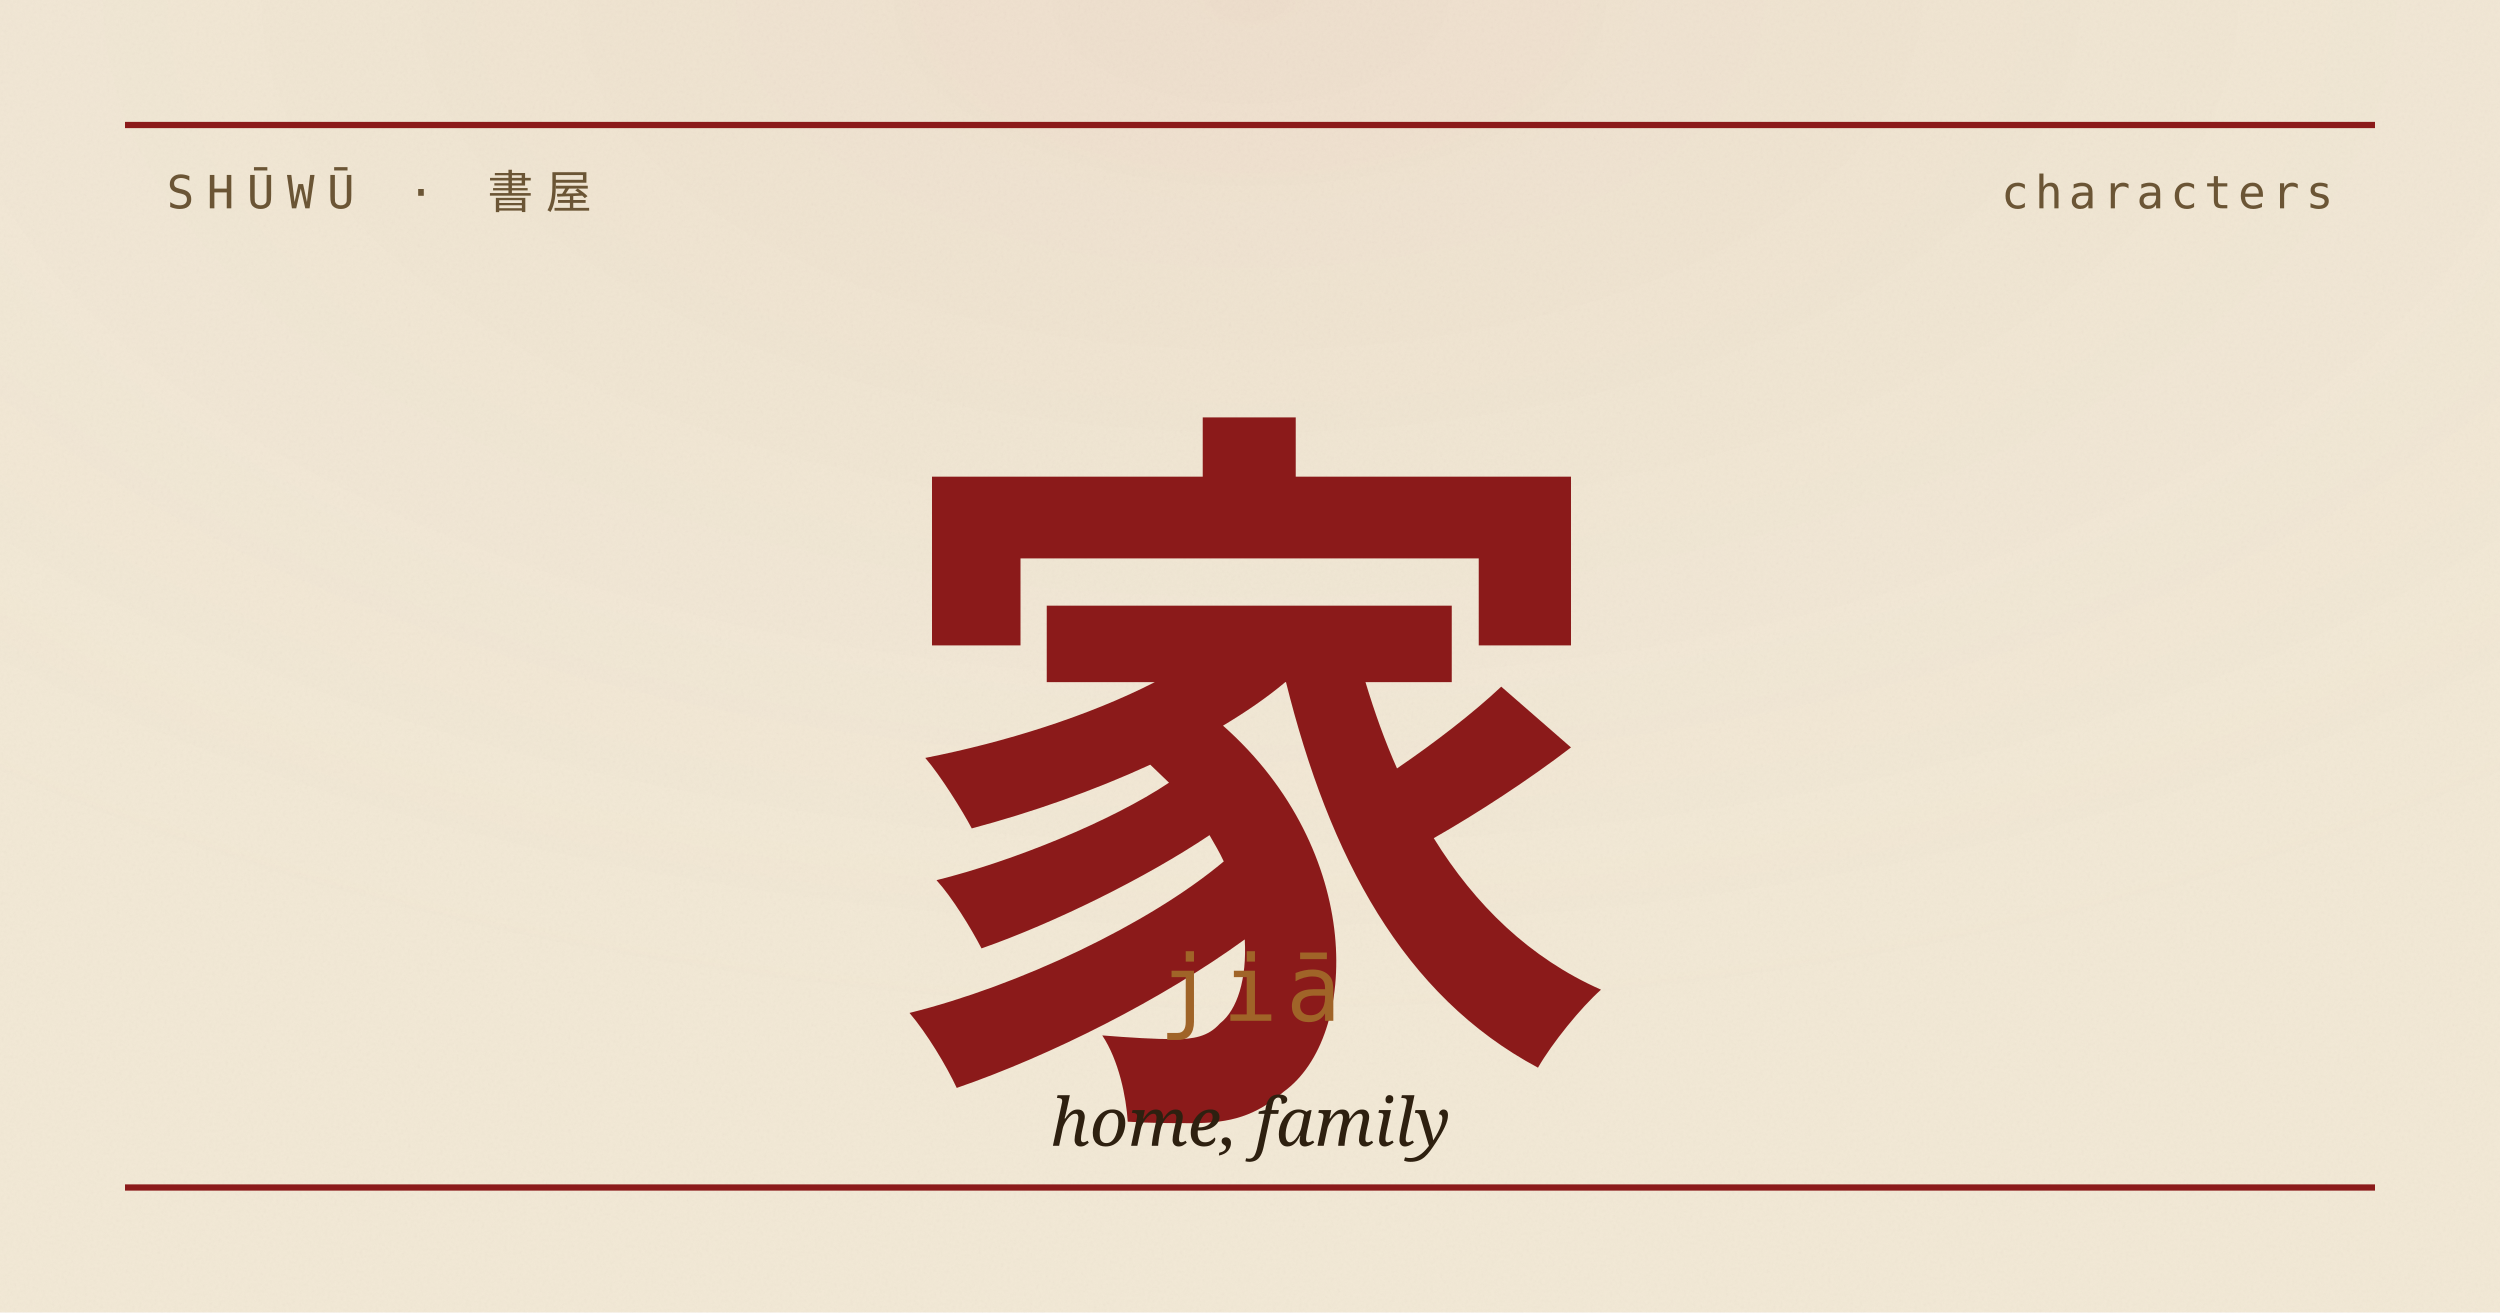
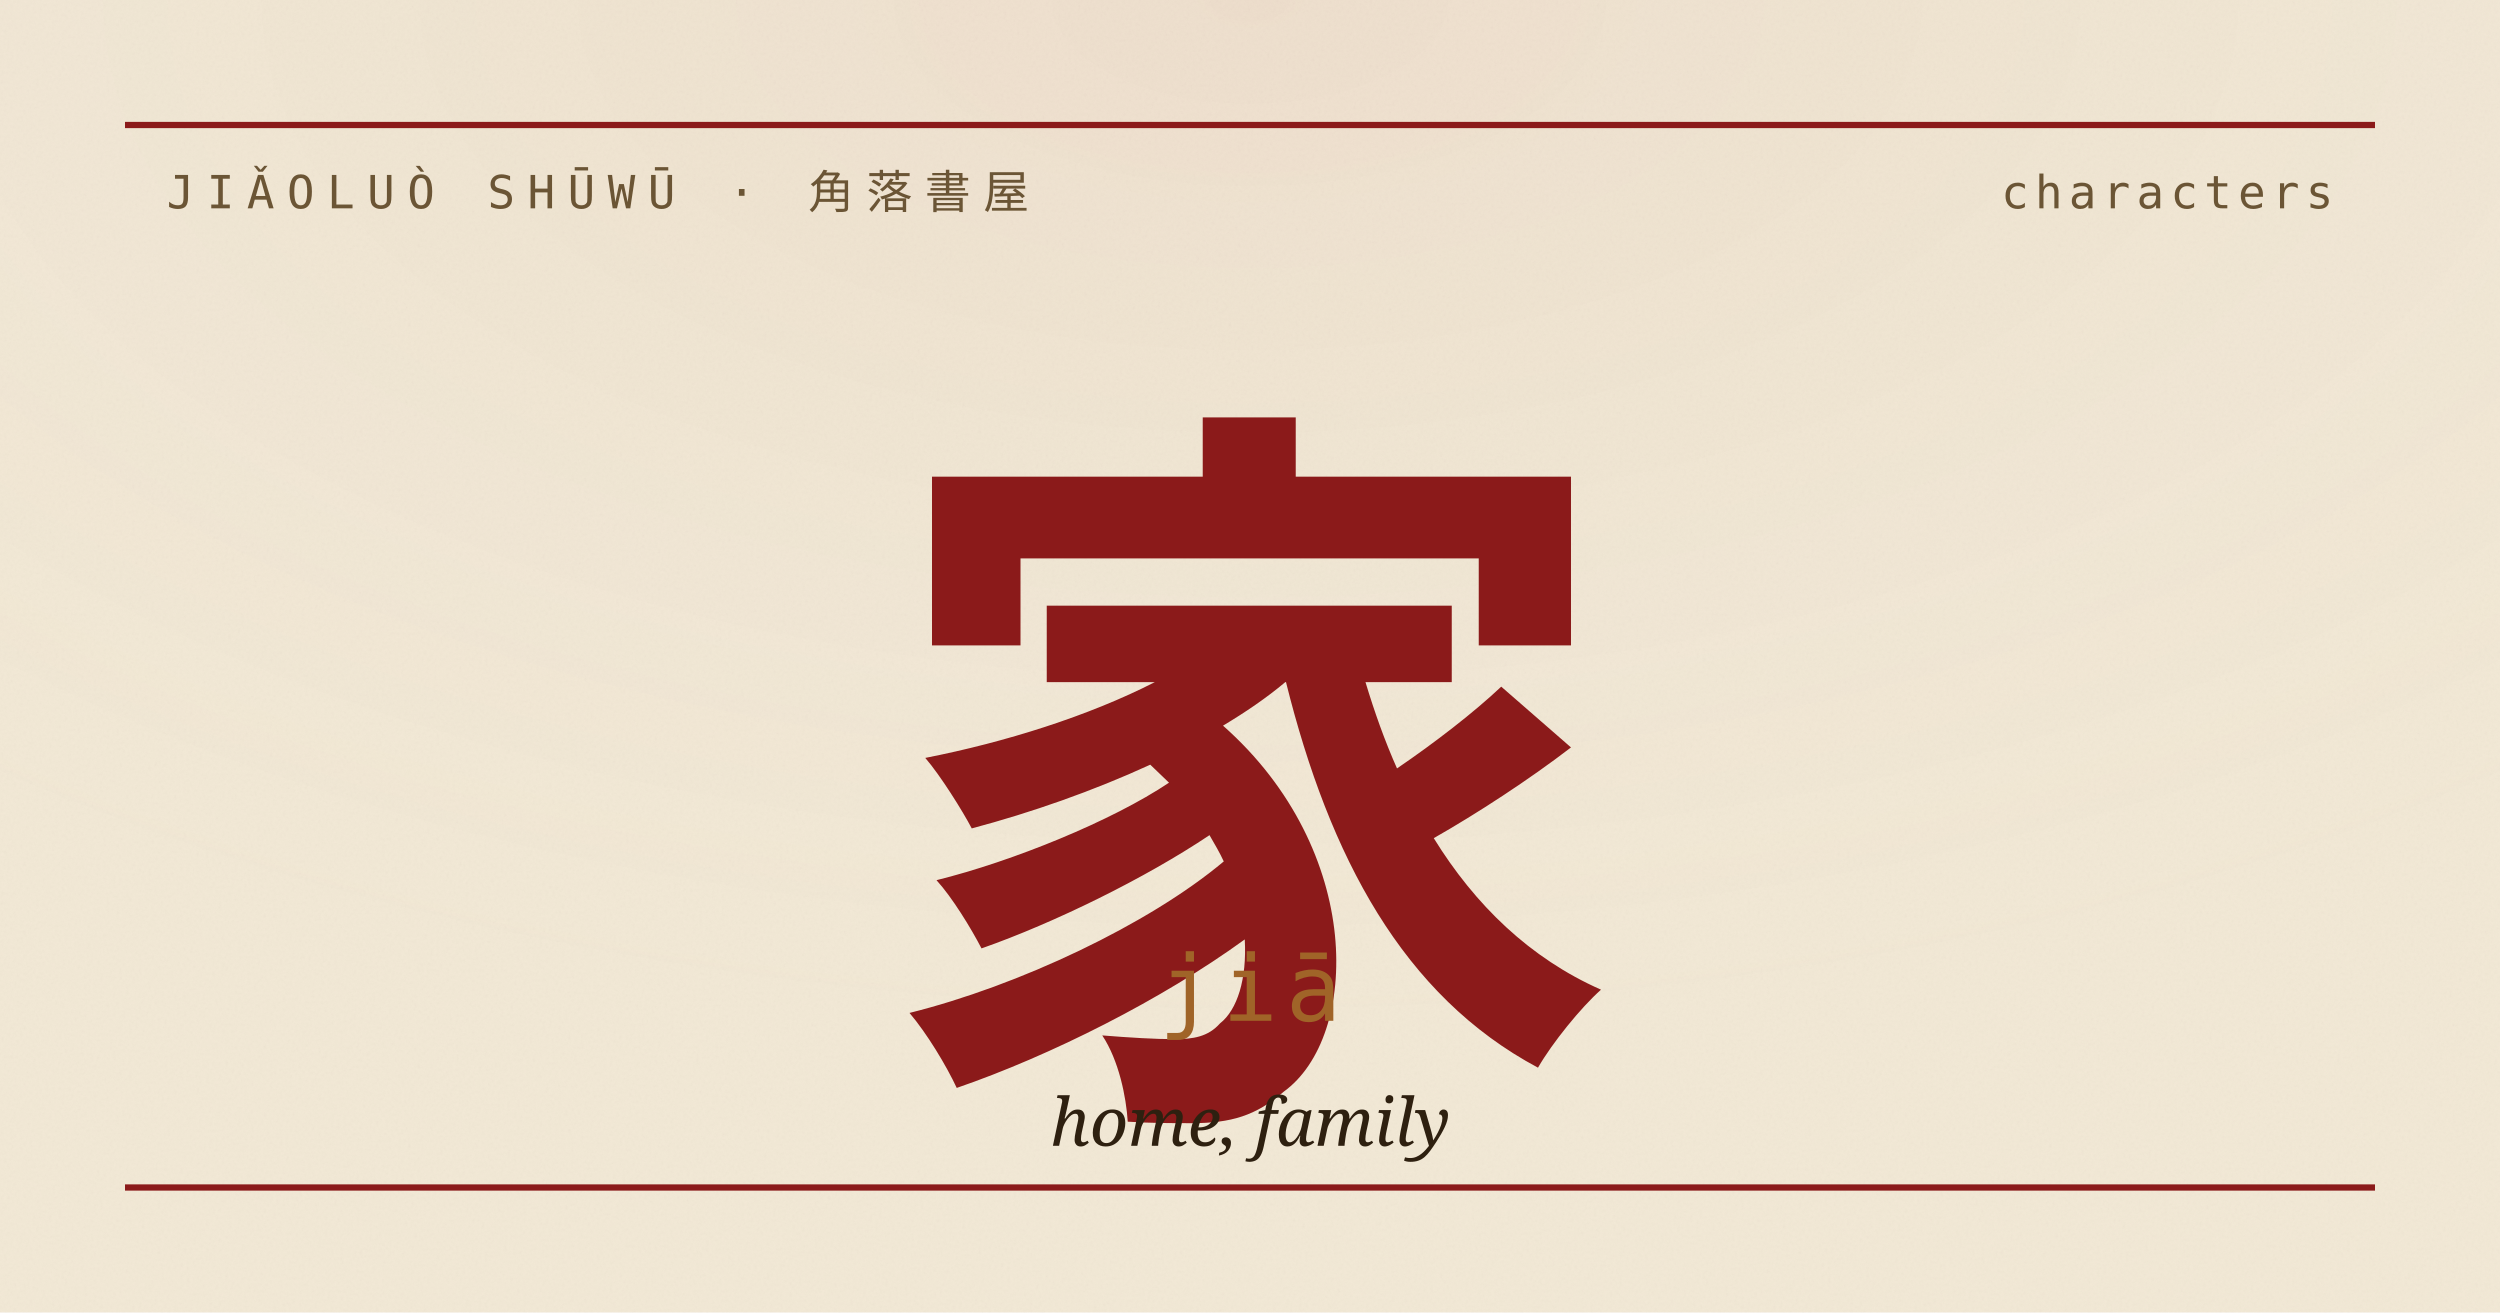
<svg xmlns="http://www.w3.org/2000/svg" viewBox="0 0 1200 630" width="1200" height="630">
  <defs>
    <filter id="paper">
      <feTurbulence type="fractalNoise" baseFrequency="0.65" numOctaves="5" stitchTiles="stitch" />
      <feColorMatrix type="saturate" values="0" />
    </filter>
    <radialGradient id="vignette" cx="50%" cy="0%" r="80%">
      <stop offset="0%" stop-color="#8b1a1a" stop-opacity="0.05" />
      <stop offset="100%" stop-color="#f2e8d5" stop-opacity="0" />
    </radialGradient>
  </defs>
  <rect width="1200" height="630" fill="#f2e8d5" />
  <rect width="1200" height="630" fill="url(#vignette)" />
  <rect width="1200" height="630" filter="url(#paper)" opacity="0.06" />
  <line x1="60" y1="60" x2="1140" y2="60" stroke="#8b1a1a" stroke-width="3" />
  <line x1="60" y1="570" x2="1140" y2="570" stroke="#8b1a1a" stroke-width="3" />
-   <text x="80" y="100" font-family="Inconsolata, monospace" font-size="22" letter-spacing="6" fill="#6b5535" text-transform="uppercase">SHŪWŪ · 書屋</text>
+   <text x="80" y="100" font-family="Inconsolata, monospace" font-size="22" letter-spacing="6" fill="#6b5535" text-transform="uppercase">JIǍOLUÒ SHŪWŪ · 角落書屋</text>
  <text x="1120" y="100" font-family="Inconsolata, monospace" font-size="22" letter-spacing="3" fill="#6b5535" text-anchor="end">characters</text>
  <text x="600" y="380" font-family="Noto Serif SC, serif" font-size="360" font-weight="700" fill="#8b1a1a" text-anchor="middle" dominant-baseline="middle">家</text>
  <text x="600" y="490" font-family="Inconsolata, monospace" font-size="44" letter-spacing="4" fill="#a06428" text-anchor="middle">jiā</text>
  <text x="600" y="550" font-family="Cormorant Garamond, Georgia, serif" font-style="italic" font-size="32" fill="#2e2010" text-anchor="middle">home, family</text>
</svg>
